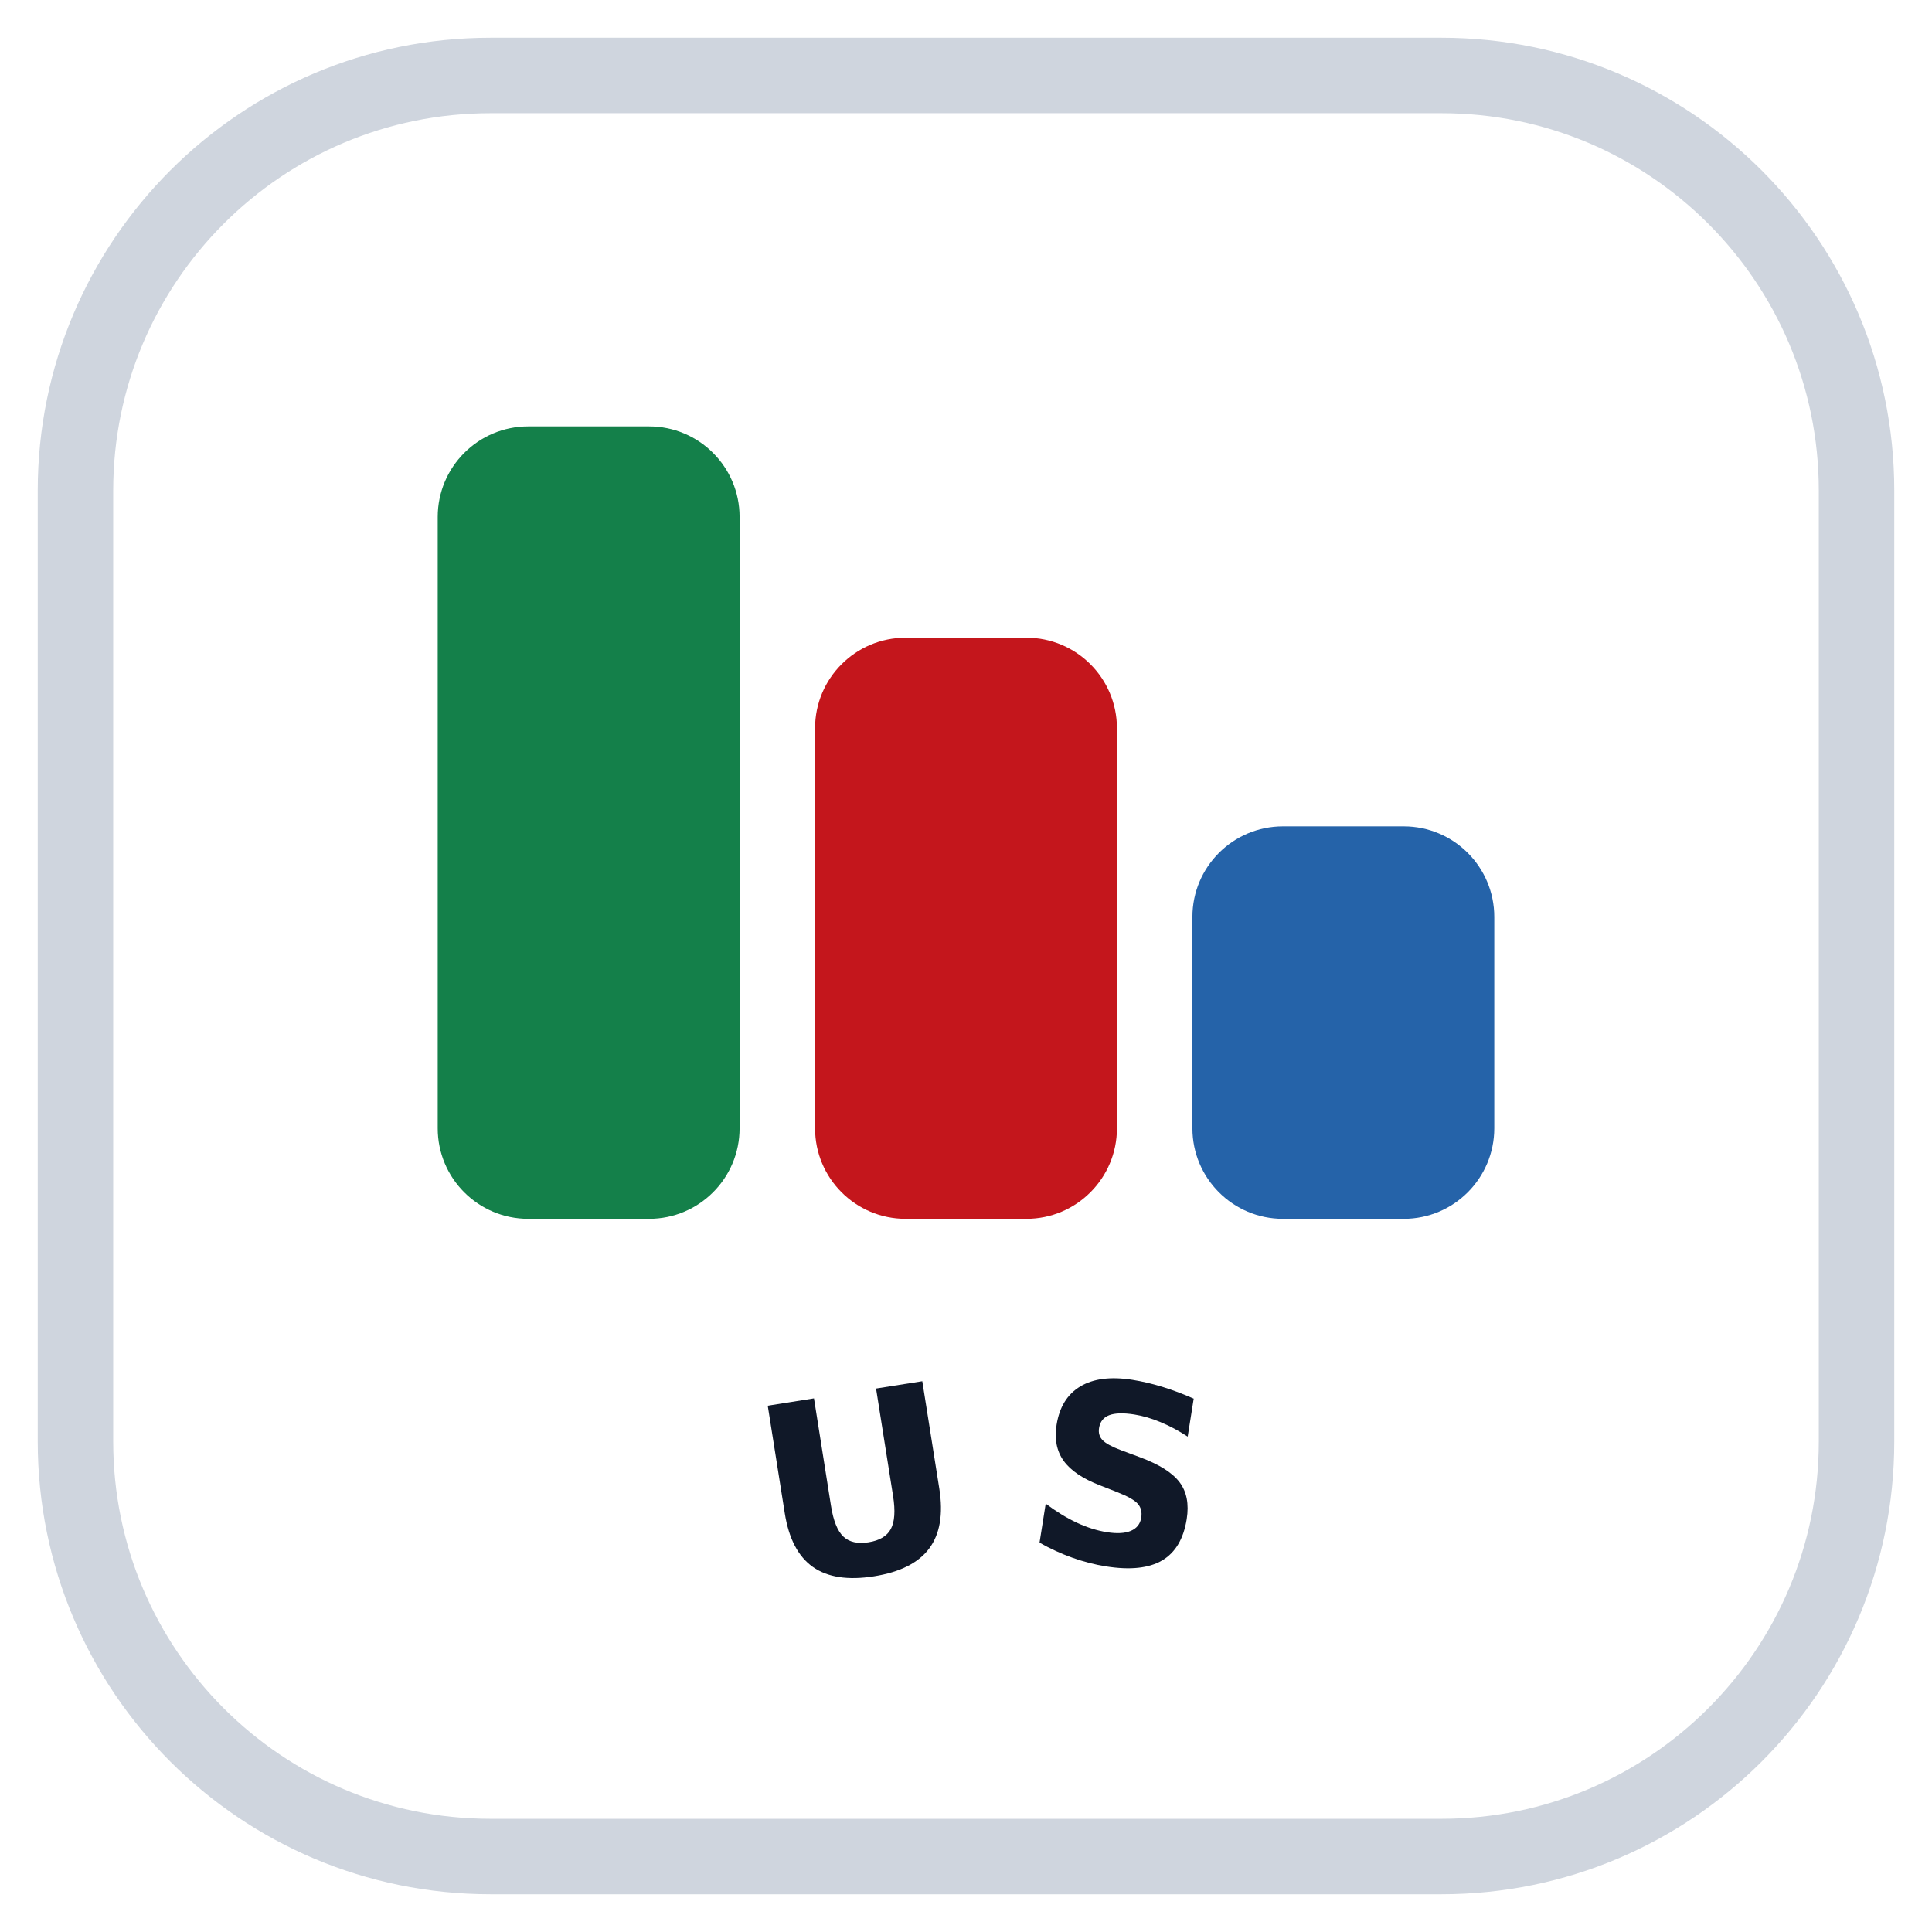
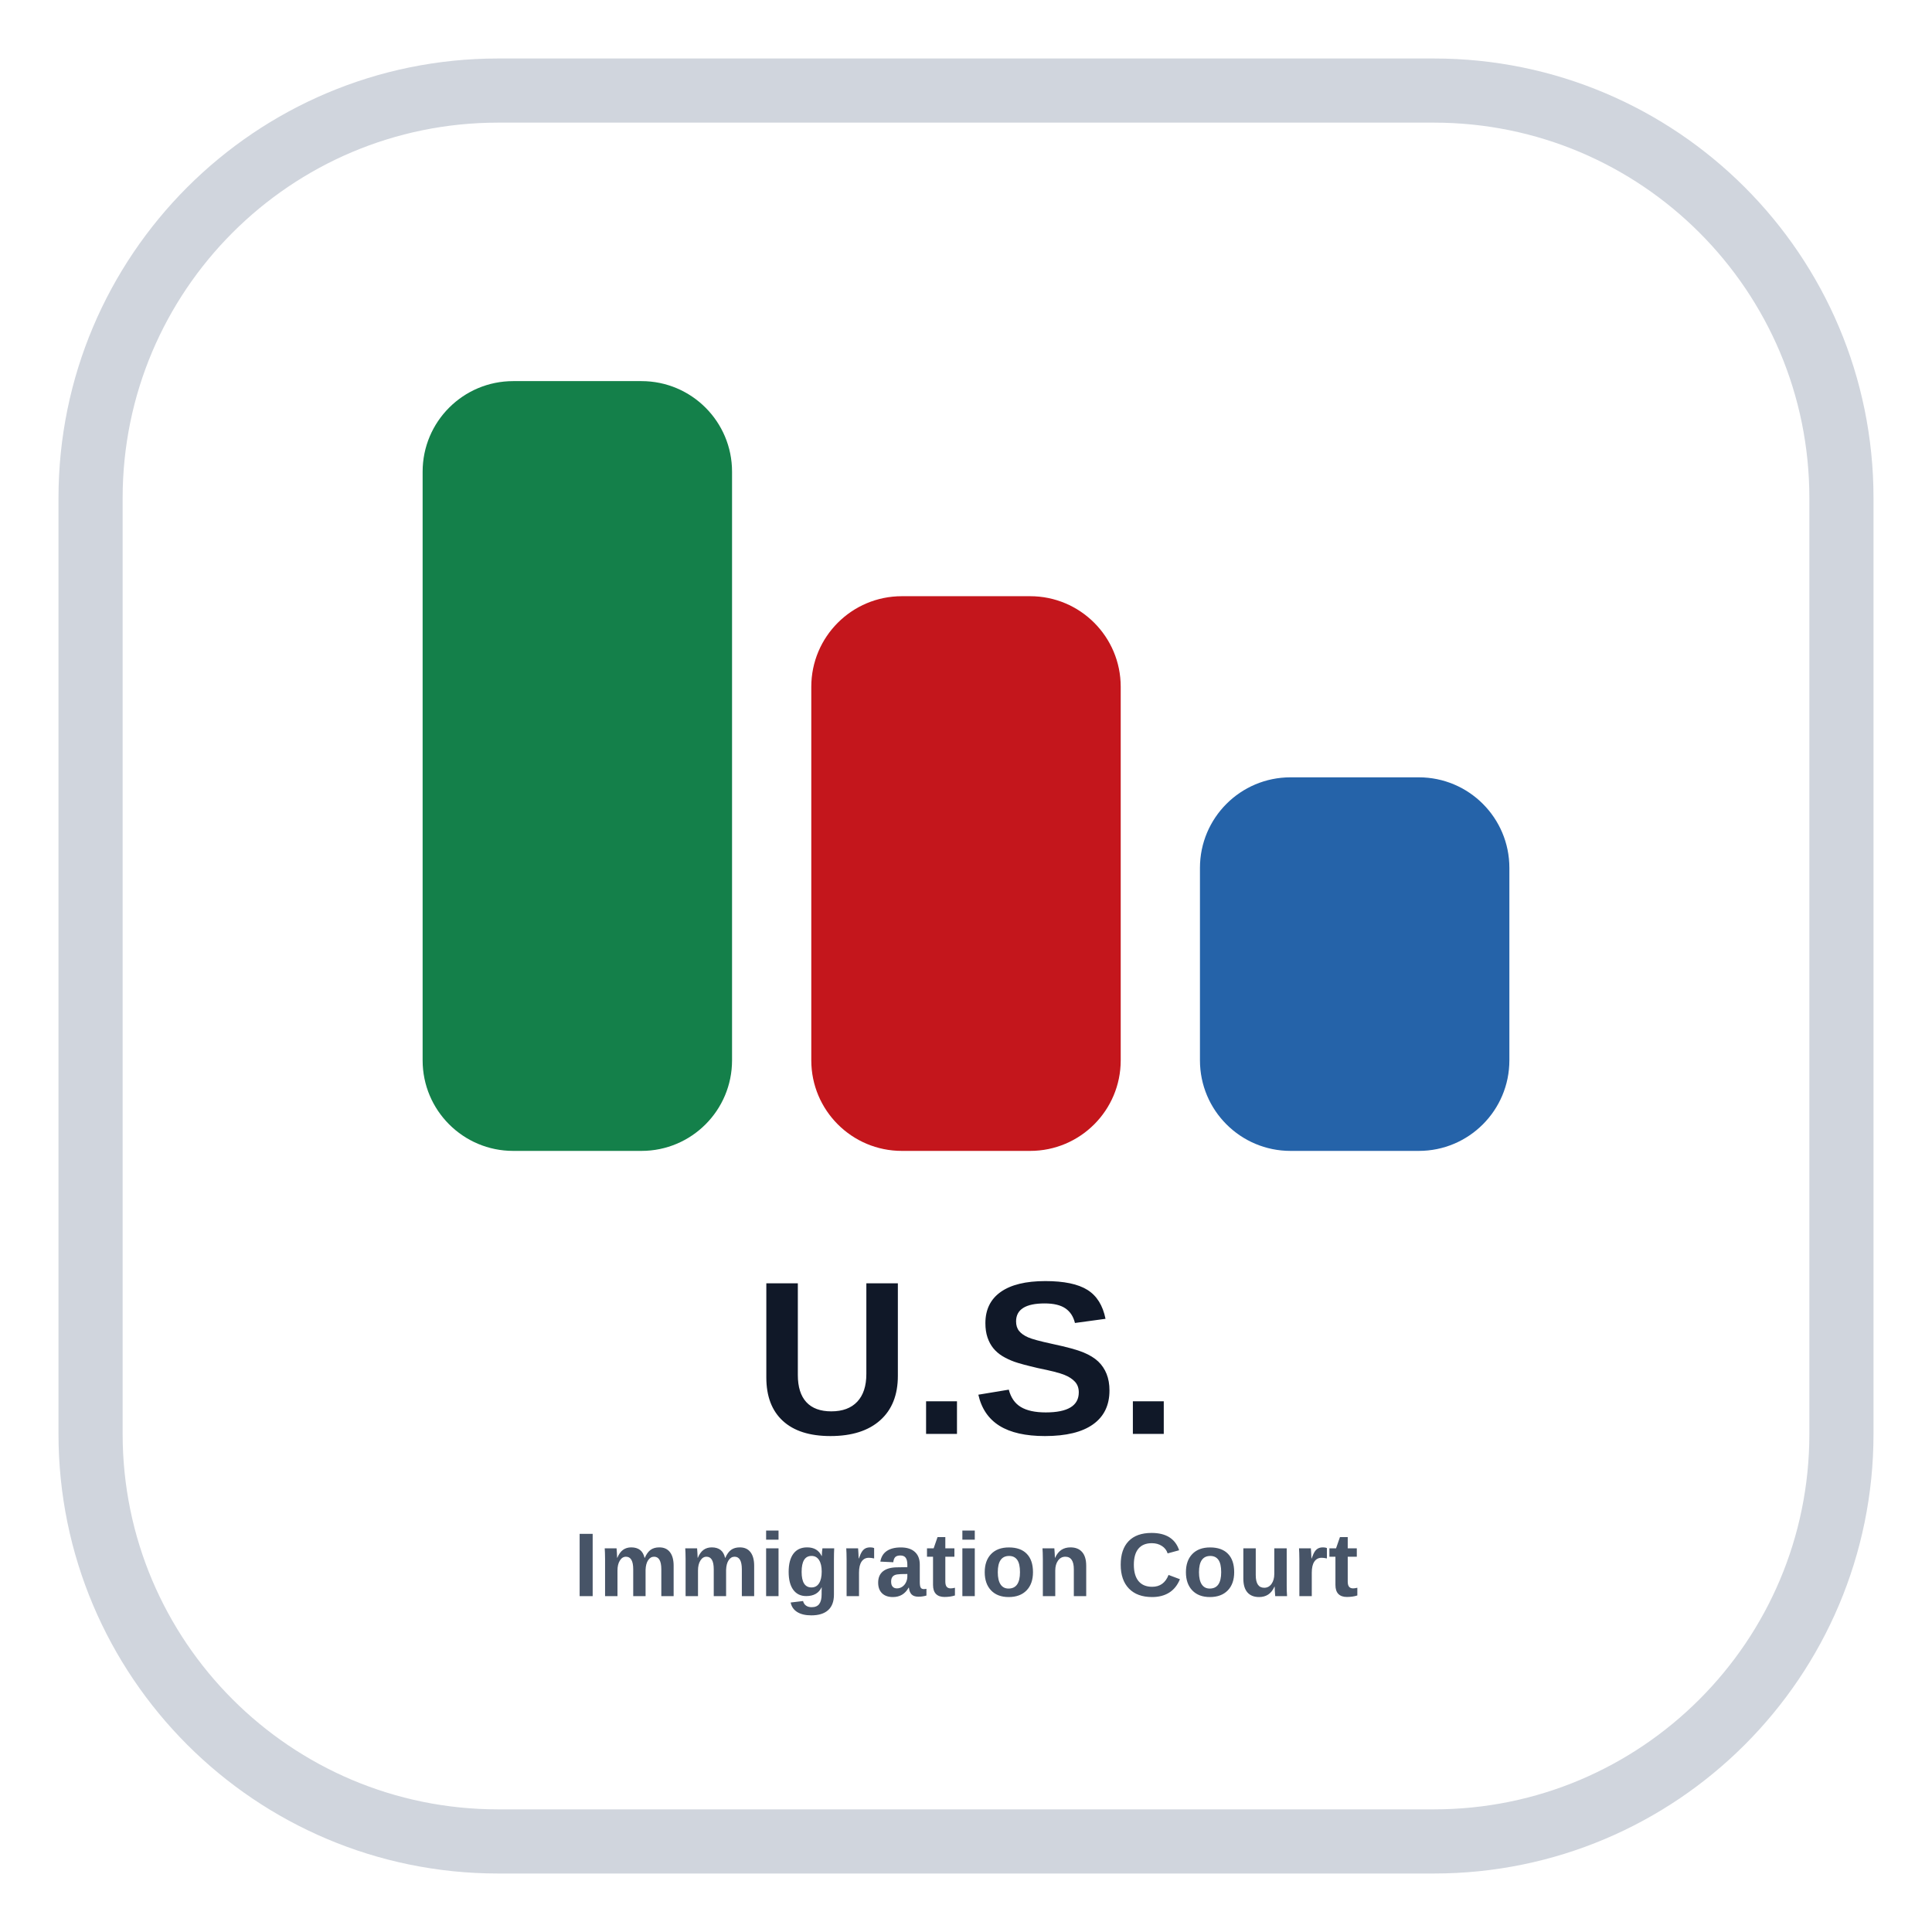
<svg xmlns="http://www.w3.org/2000/svg" width="1024" height="1024" viewBox="0 0 1024 1024">
  <rect width="1024" height="1024" fill="#ffffff" />
-   <rect x="40" y="40" width="944" height="944" rx="220" fill="#ffffff" stroke="#cfd5de" stroke-width="40" />
-   <rect x="232" y="226" width="160" height="420" rx="48" fill="#14804a" />
-   <rect x="432" y="338" width="160" height="308" rx="48" fill="#c4161c" />
-   <rect x="632" y="438" width="160" height="208" rx="48" fill="#2563a9" />
-   <g fill="#101828" font-family="DejaVu Sans, Arial, sans-serif" font-size="132" font-weight="900">
-     <text x="410" y="842" transform="rotate(-9 410 842)">U</text>
-     <text x="540" y="821" transform="rotate(9 540 821)">S</text>
-   </g>
+   <rect x="48" y="48" width="928" height="928" rx="216" fill="#ffffff" stroke="#d0d5dd" stroke-width="34" />
+   <rect x="224" y="202" width="164" height="408" rx="48" fill="#14804a" />
+   <rect x="430" y="316" width="164" height="294" rx="48" fill="#c4161c" />
+   <rect x="636" y="412" width="164" height="198" rx="48" fill="#2563a9" />
+   <text x="512" y="760" text-anchor="middle" fill="#101828" font-family="Arial, Helvetica, sans-serif" font-size="116" font-weight="900">U.S.</text>
+   <text x="512" y="846" text-anchor="middle" fill="#475467" font-family="Arial, Helvetica, sans-serif" font-size="48" font-weight="700">Immigration Court</text>
</svg>
